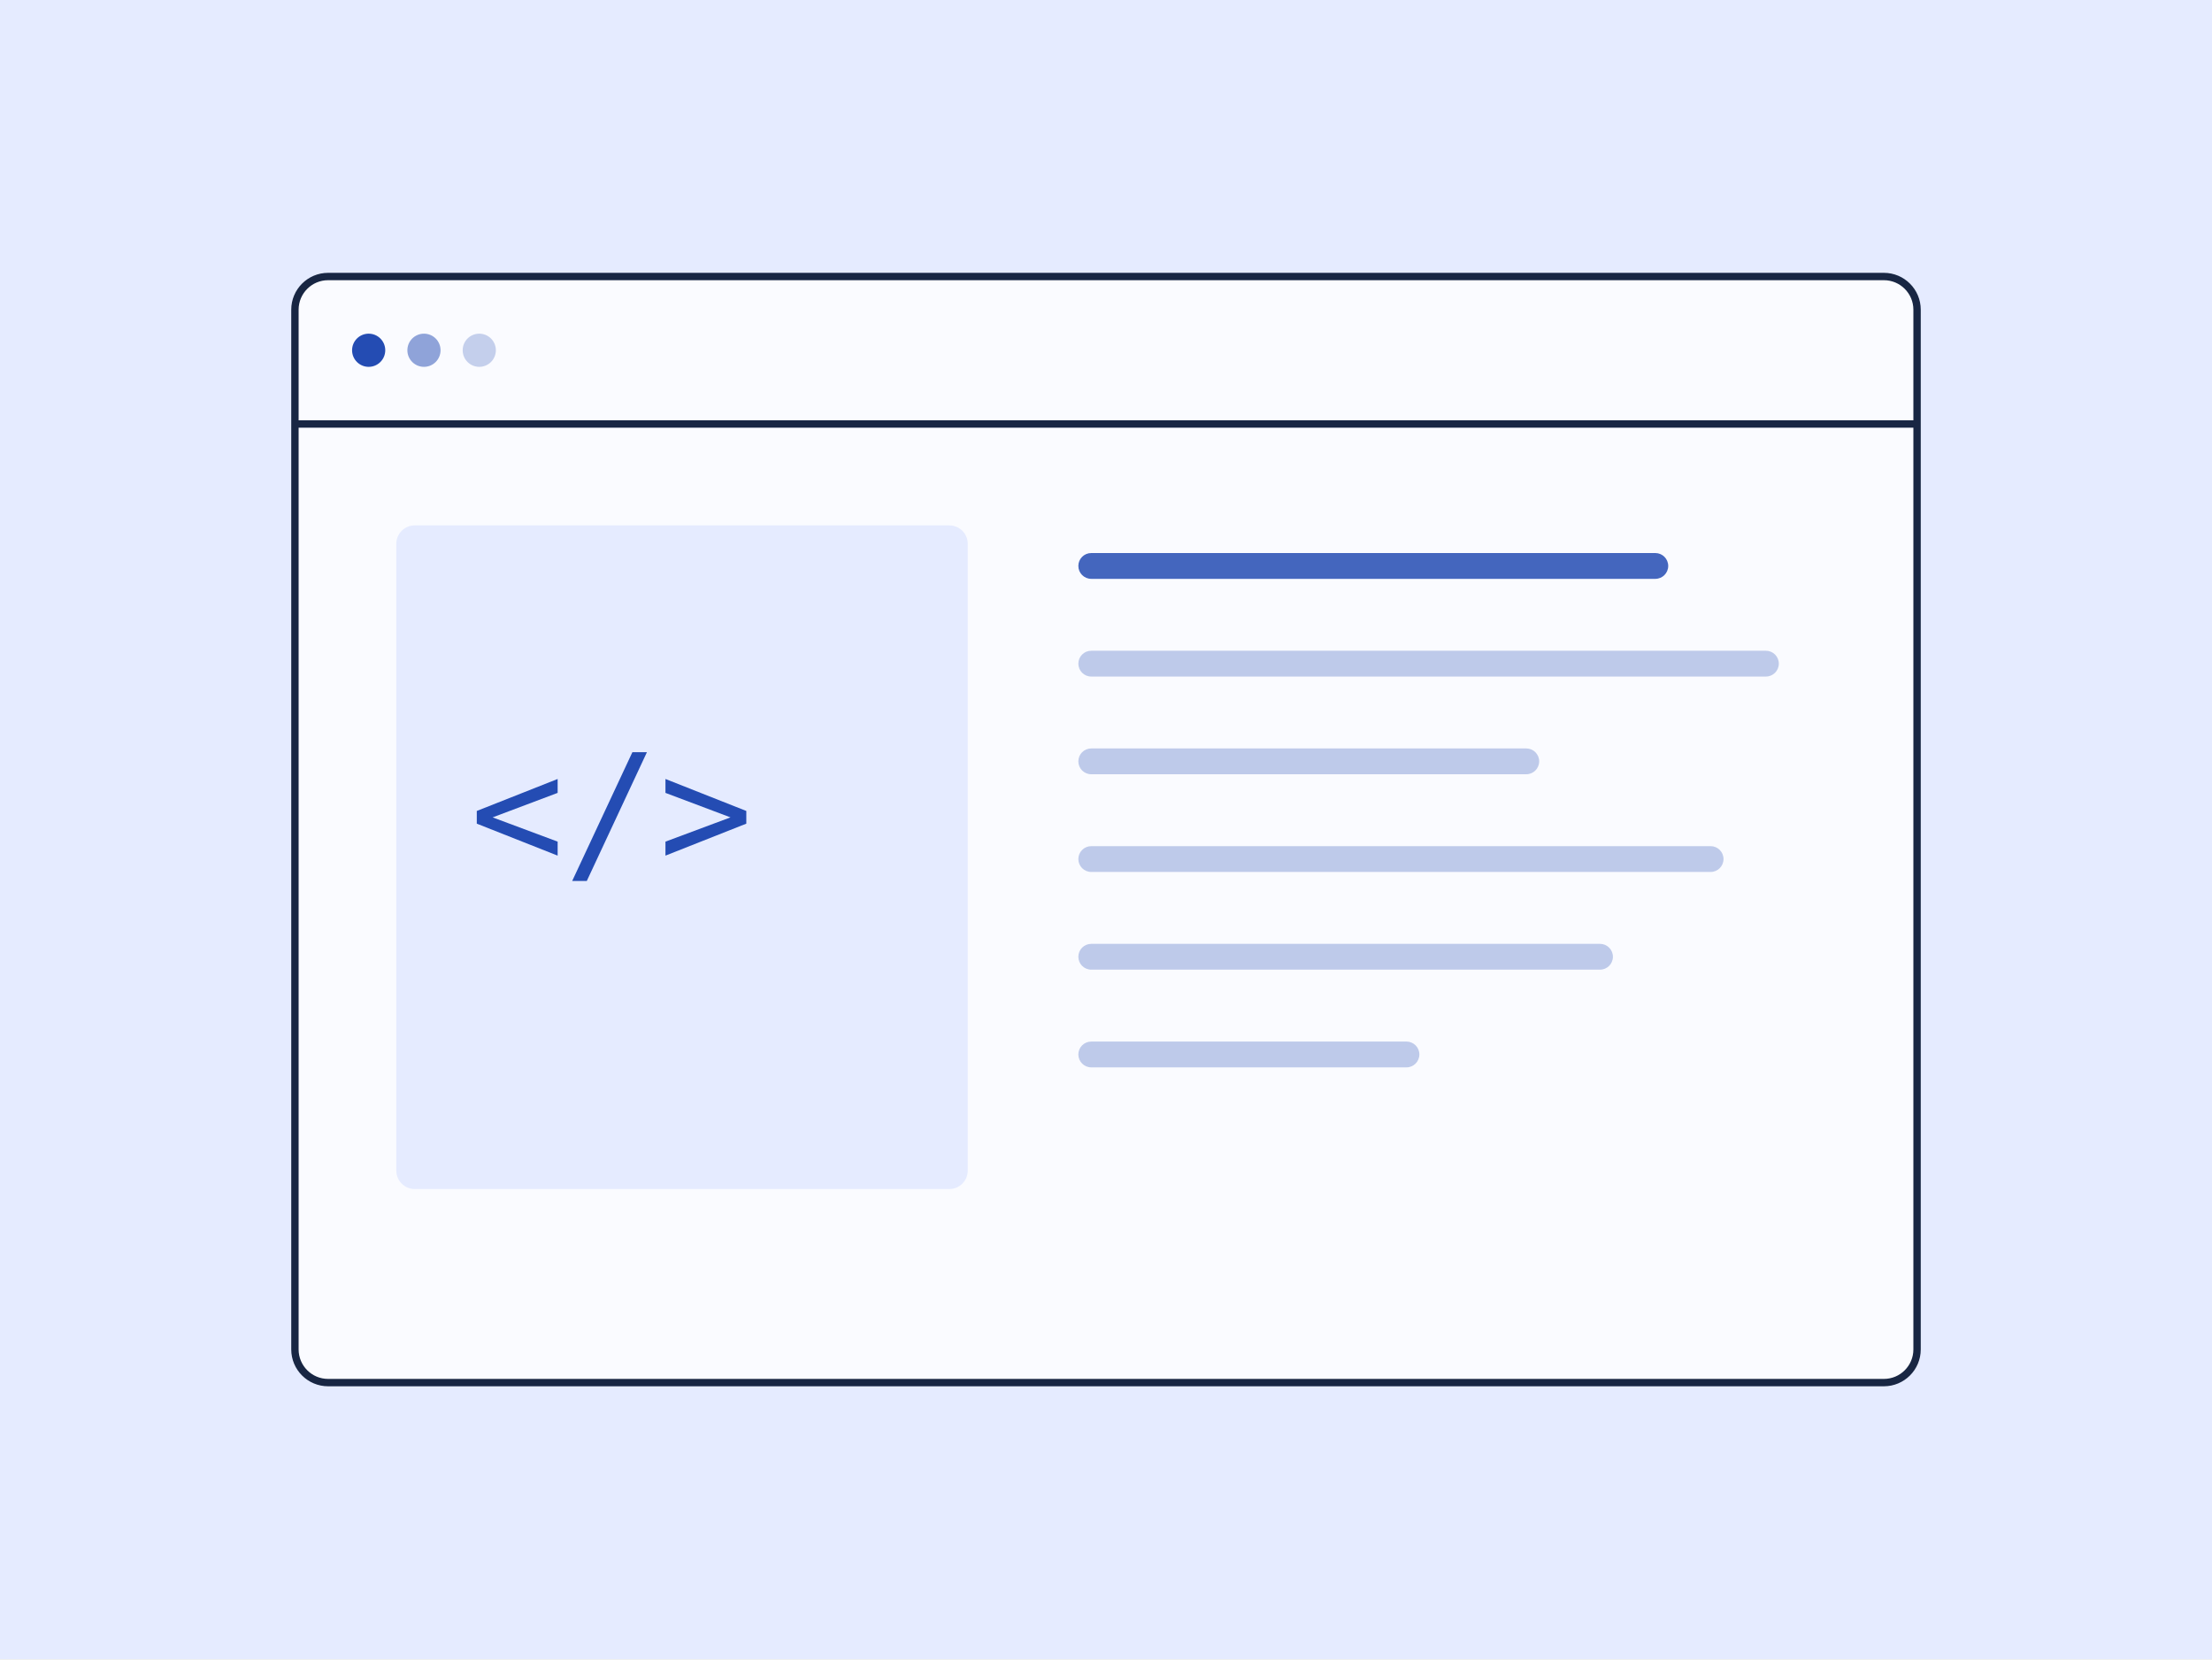
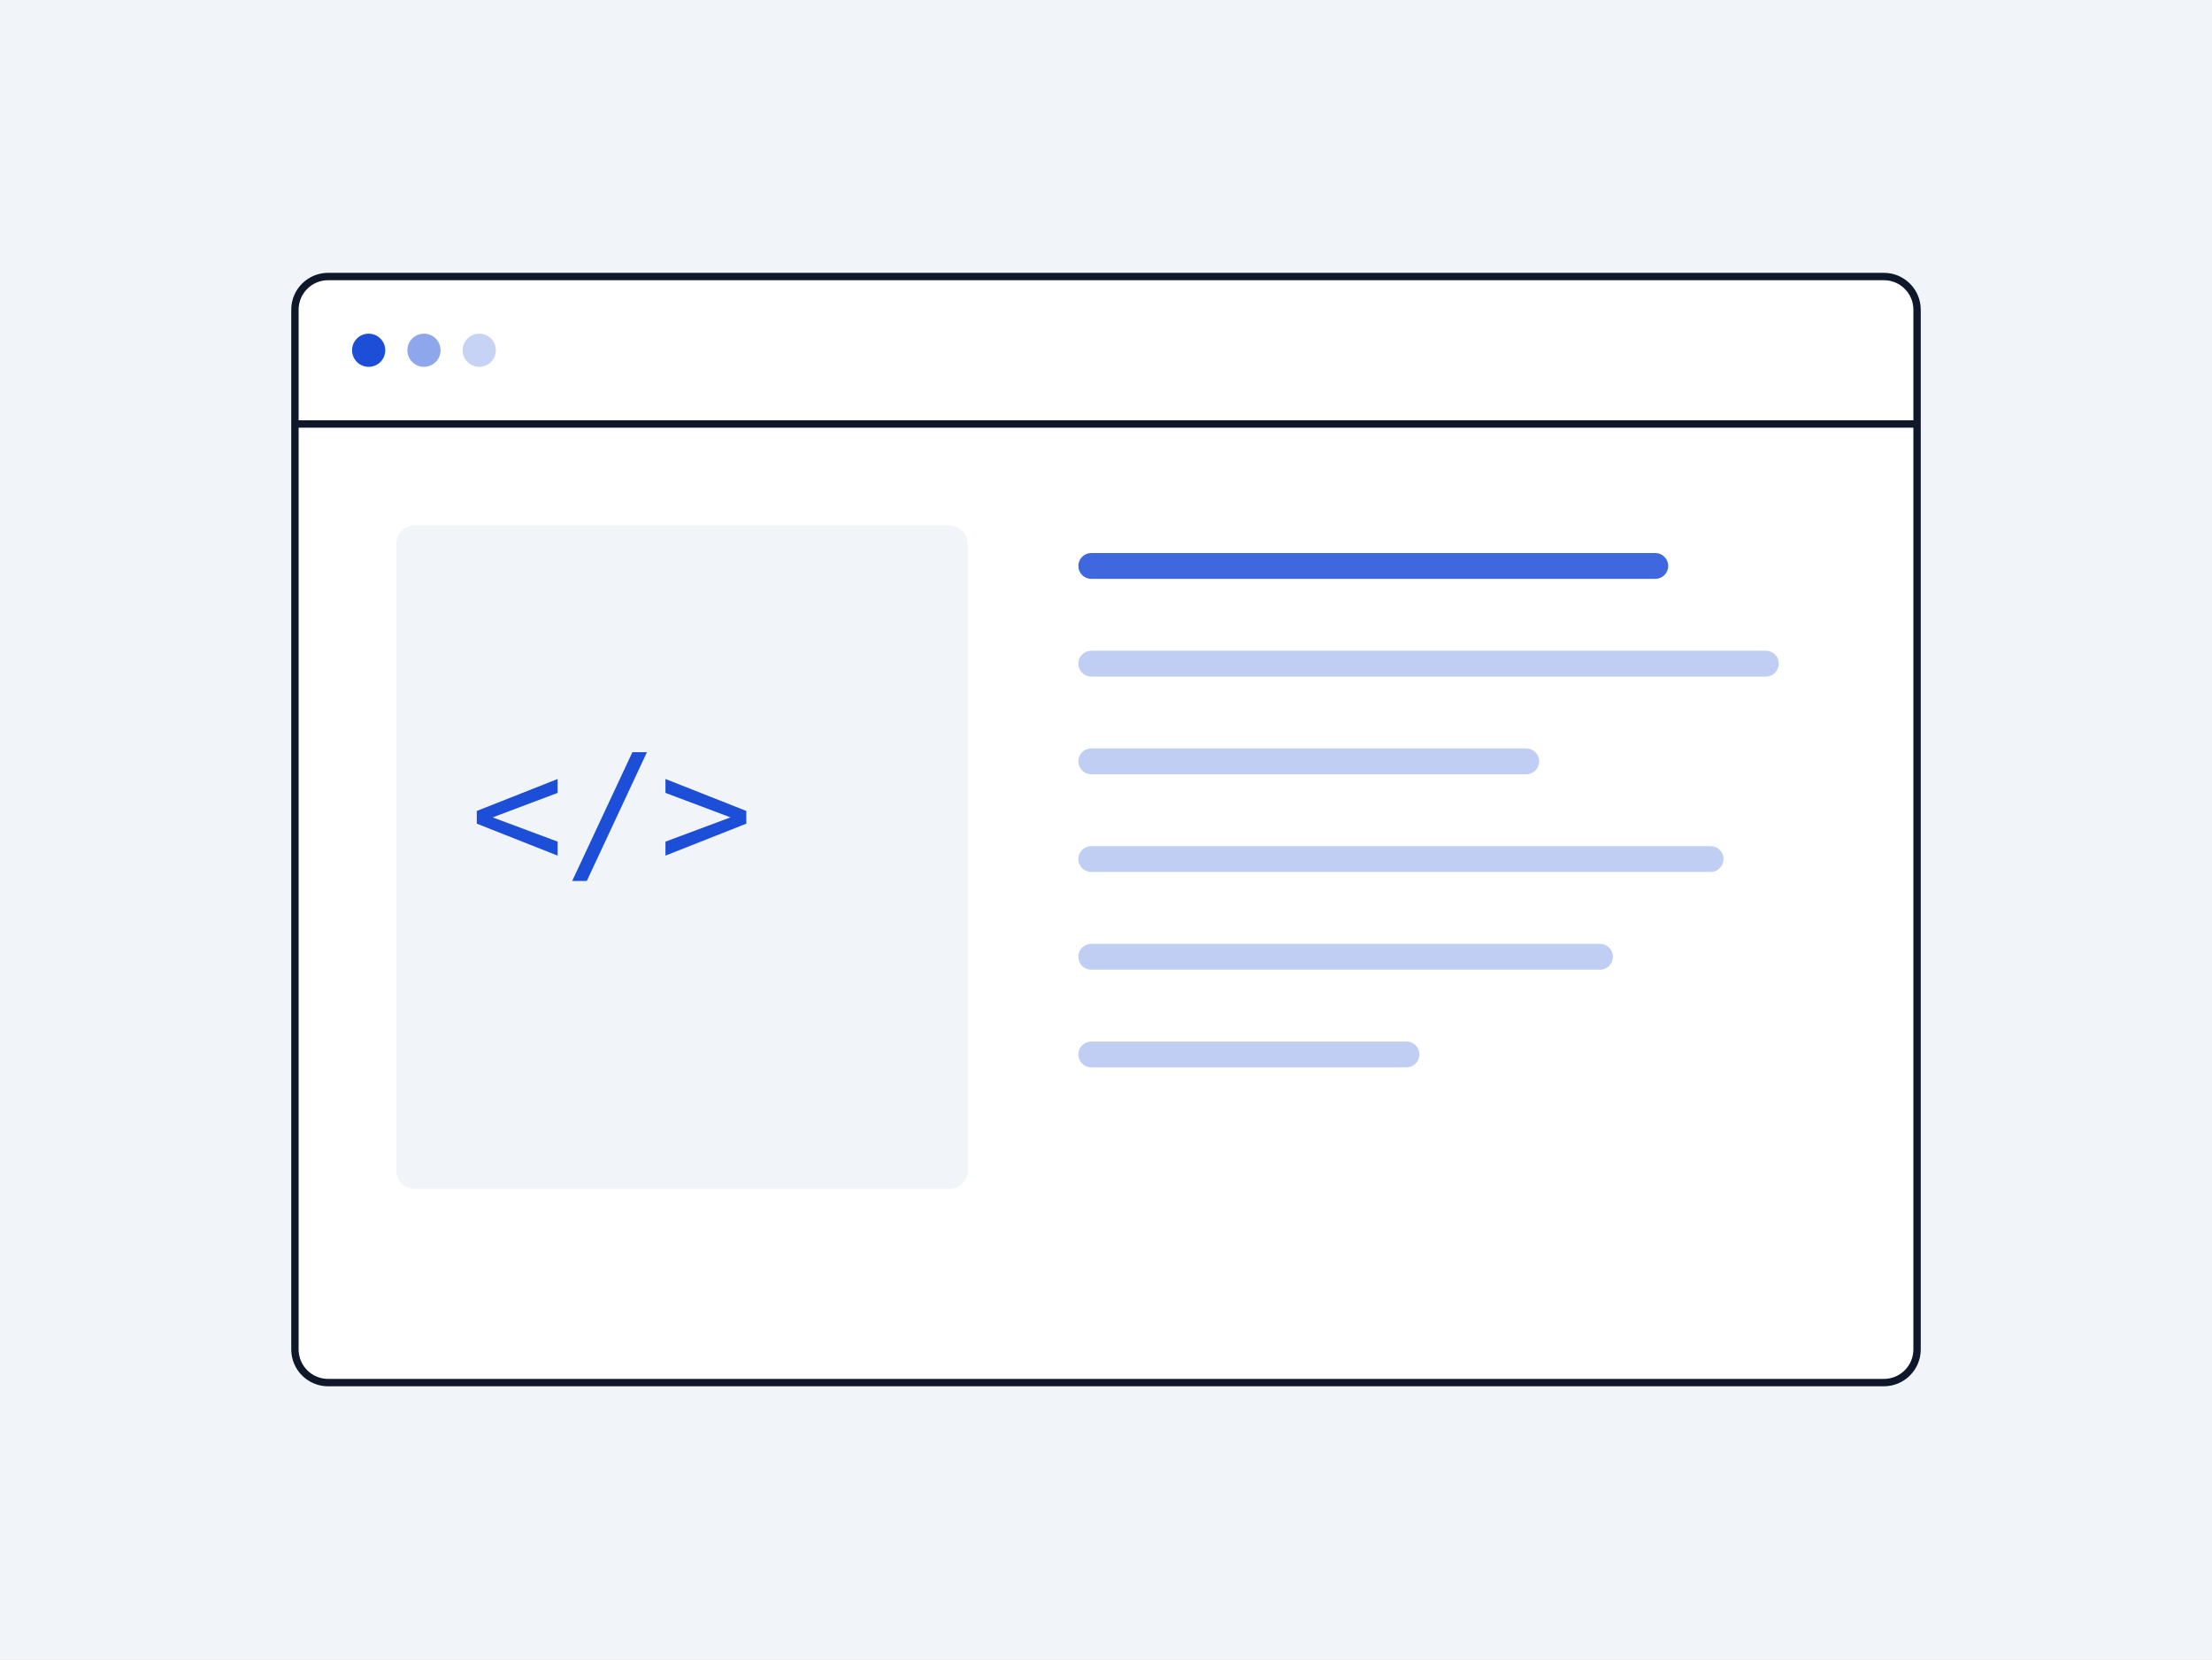
<svg xmlns="http://www.w3.org/2000/svg" width="1200" height="900" viewBox="0 0 1200 900" role="img">
-   <rect width="1200" height="900" fill="#e5ebff" />
-   <rect x="160" y="150" width="880" height="600" rx="18" fill="#fafbff" stroke="#182643" stroke-width="4" />
-   <path d="M160 230H1040" stroke="#182643" stroke-width="4" />
-   <circle cx="200" cy="190" r="9" fill="#244cb3" />
-   <circle cx="230" cy="190" r="9" fill="#244cb3" opacity=".5" />
-   <circle cx="260" cy="190" r="9" fill="#244cb3" opacity=".25" />
-   <rect x="215" y="285" width="310" height="360" rx="10" fill="#e5ebff" />
-   <text x="255" y="470" fill="#244cb3" font-family="monospace" font-size="85">&lt;/&gt;</text>
-   <rect x="585" y="300" width="320" height="14" rx="7" fill="#244cb3" opacity="0.85" />
-   <rect x="585" y="353" width="380" height="14" rx="7" fill="#244cb3" opacity="0.28" />
-   <rect x="585" y="406" width="250" height="14" rx="7" fill="#244cb3" opacity="0.28" />
-   <rect x="585" y="459" width="350" height="14" rx="7" fill="#244cb3" opacity="0.28" />
-   <rect x="585" y="512" width="290" height="14" rx="7" fill="#244cb3" opacity="0.28" />
-   <rect x="585" y="565" width="185" height="14" rx="7" fill="#244cb3" opacity="0.28" />
+   <rect width="1200" height="900" fill="#f1f5f9" />
+   <rect x="160" y="150" width="880" height="600" rx="18" fill="#ffffff" stroke="#0f172a" stroke-width="4" />
+   <path d="M160 230H1040" stroke="#0f172a" stroke-width="4" />
+   <circle cx="200" cy="190" r="9" fill="#1d4ed8" />
+   <circle cx="230" cy="190" r="9" fill="#1d4ed8" opacity=".5" />
+   <circle cx="260" cy="190" r="9" fill="#1d4ed8" opacity=".25" />
+   <rect x="215" y="285" width="310" height="360" rx="10" fill="#f1f5f9" />
+   <text x="255" y="470" fill="#1d4ed8" font-family="monospace" font-size="85">&lt;/&gt;</text>
+   <rect x="585" y="300" width="320" height="14" rx="7" fill="#1d4ed8" opacity="0.85" />
+   <rect x="585" y="353" width="380" height="14" rx="7" fill="#1d4ed8" opacity="0.28" />
+   <rect x="585" y="406" width="250" height="14" rx="7" fill="#1d4ed8" opacity="0.28" />
+   <rect x="585" y="459" width="350" height="14" rx="7" fill="#1d4ed8" opacity="0.28" />
+   <rect x="585" y="512" width="290" height="14" rx="7" fill="#1d4ed8" opacity="0.28" />
+   <rect x="585" y="565" width="185" height="14" rx="7" fill="#1d4ed8" opacity="0.28" />
</svg>
